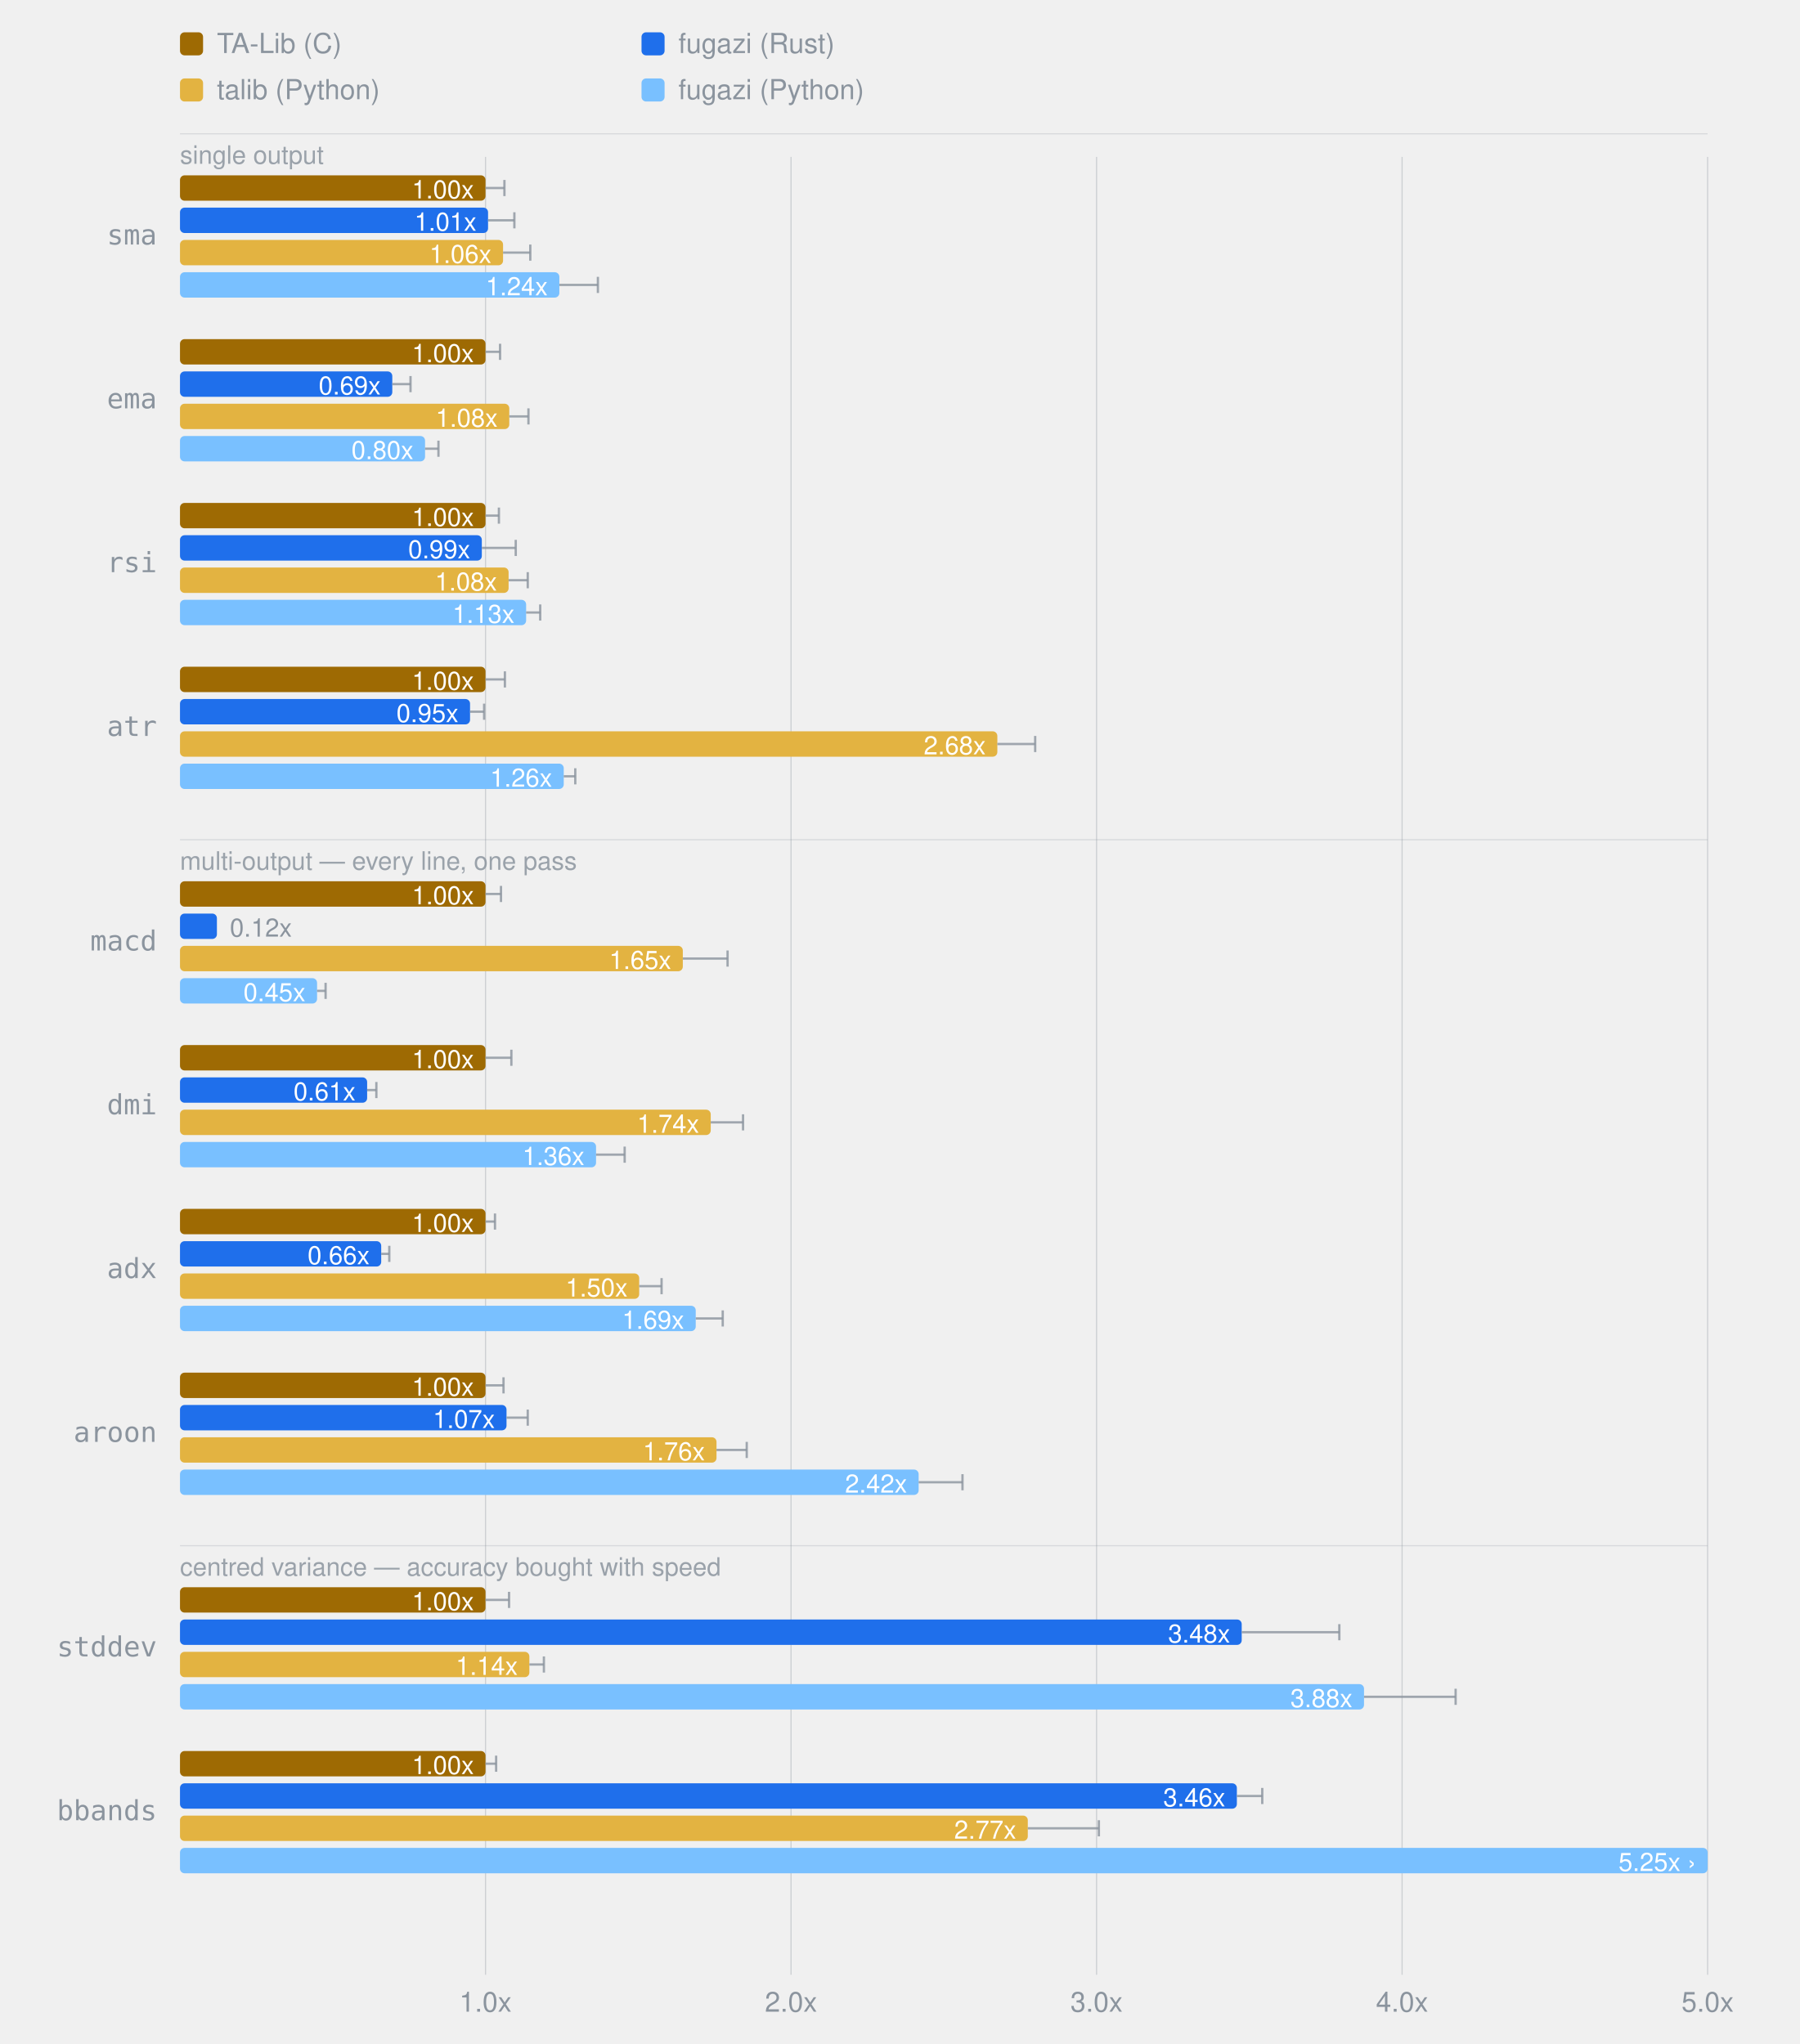
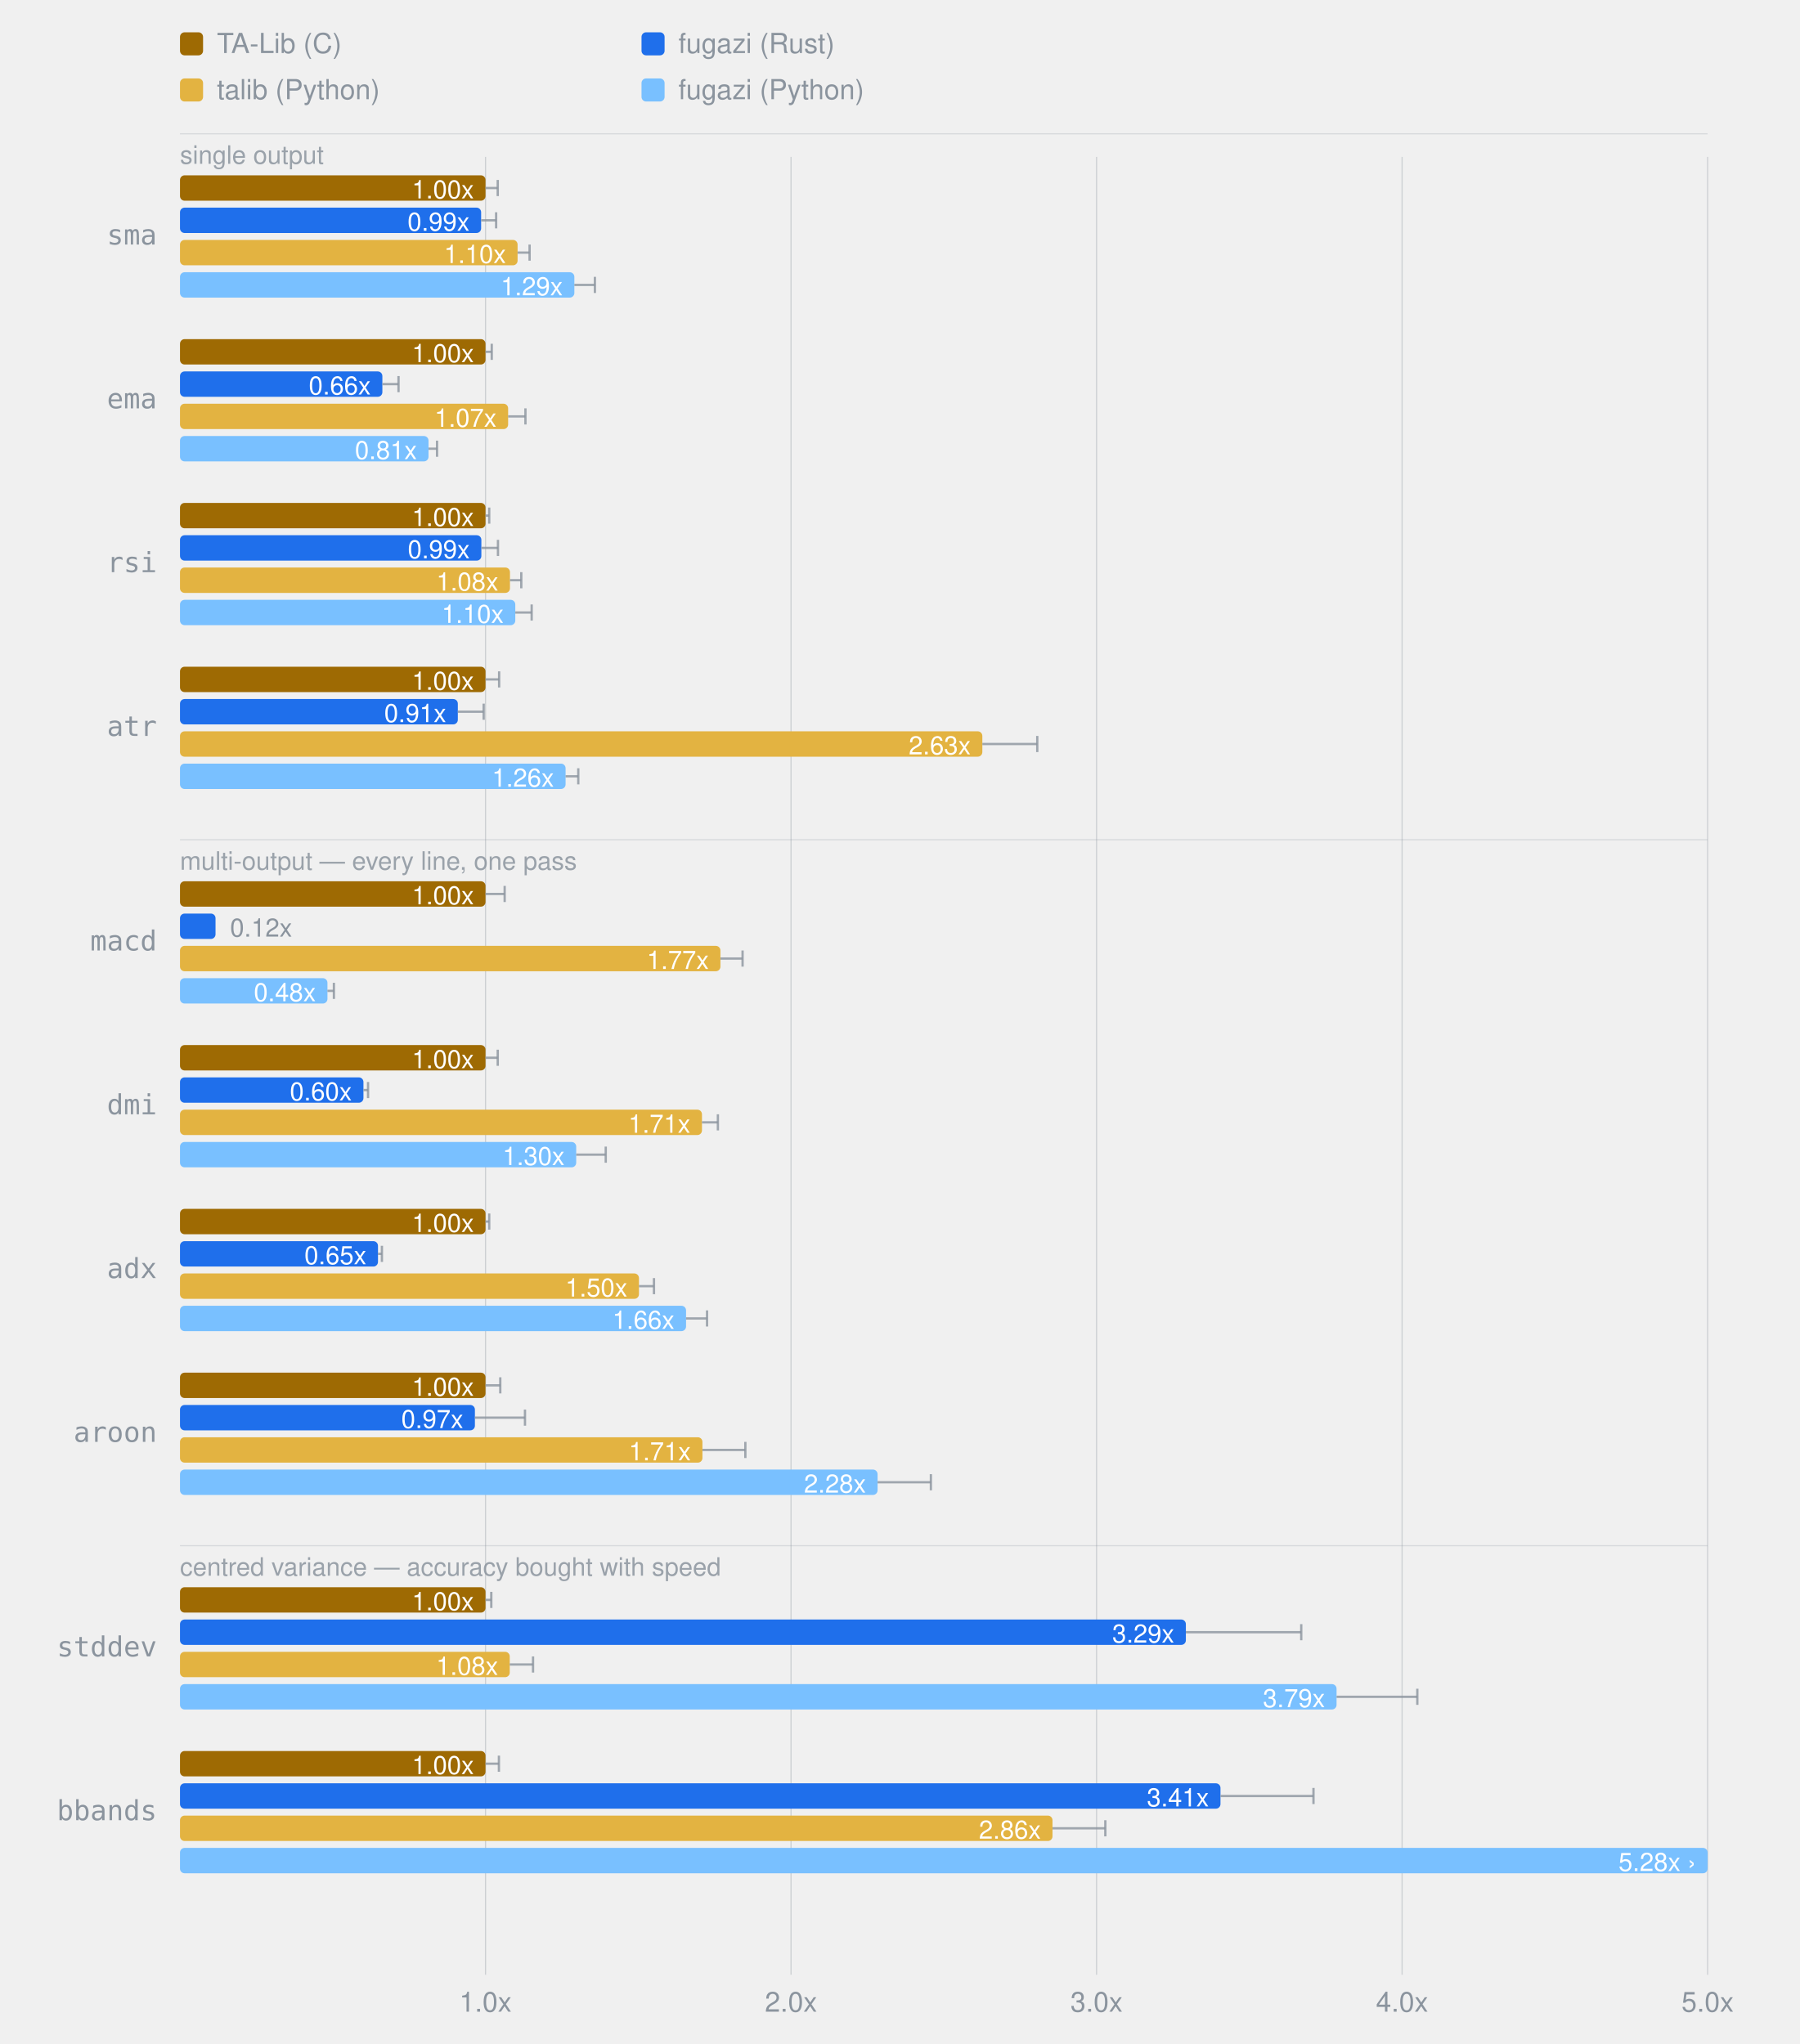
<svg xmlns="http://www.w3.org/2000/svg" width="780" height="886" viewBox="0 0 780 886" font-family="-apple-system,BlinkMacSystemFont,Segoe UI,Helvetica,Arial,sans-serif" font-size="12">
  <rect x="78" y="14" width="10" height="10" rx="2" fill="#9e6a03" />
  <text x="94" y="23" fill="#8b949e">TA-Lib (C)</text>
  <rect x="278" y="14" width="10" height="10" rx="2" fill="#1f6feb" />
  <text x="294" y="23" fill="#8b949e">fugazi (Rust)</text>
  <rect x="78" y="34" width="10" height="10" rx="2" fill="#e3b341" />
  <text x="94" y="43" fill="#8b949e">talib (Python)</text>
  <rect x="278" y="34" width="10" height="10" rx="2" fill="#79c0ff" />
  <text x="294" y="43" fill="#8b949e">fugazi (Python)</text>
  <line x1="210.4" y1="68" x2="210.4" y2="856" stroke="#8b949e" stroke-width="0.5" opacity="0.35" />
  <text x="210.4" y="872" fill="#8b949e" text-anchor="middle">1.0x</text>
  <line x1="342.8" y1="68" x2="342.8" y2="856" stroke="#8b949e" stroke-width="0.5" opacity="0.35" />
  <text x="342.8" y="872" fill="#8b949e" text-anchor="middle">2.0x</text>
  <line x1="475.2" y1="68" x2="475.2" y2="856" stroke="#8b949e" stroke-width="0.5" opacity="0.35" />
  <text x="475.2" y="872" fill="#8b949e" text-anchor="middle">3.0x</text>
  <line x1="607.6" y1="68" x2="607.6" y2="856" stroke="#8b949e" stroke-width="0.5" opacity="0.35" />
  <text x="607.6" y="872" fill="#8b949e" text-anchor="middle">4.0x</text>
  <line x1="740.0" y1="68" x2="740.0" y2="856" stroke="#8b949e" stroke-width="0.5" opacity="0.35" />
  <text x="740.0" y="872" fill="#8b949e" text-anchor="middle">5.0x</text>
  <line x1="78" y1="58" x2="740" y2="58" stroke="#8b949e" stroke-width="0.5" opacity="0.25" />
  <text x="78" y="71" fill="#8b949e" font-size="11" opacity="0.85">single output</text>
  <text x="68" y="106" fill="#8b949e" text-anchor="end" font-family="ui-monospace,SFMono-Regular,Consolas,monospace">sma</text>
  <rect x="78" y="76" width="132.4" height="11" rx="2" fill="#9e6a03" />
-   <line x1="210.4" y1="81.5" x2="218.6" y2="81.5" stroke="#8b949e" stroke-width="1" opacity="0.8" />
-   <line x1="218.6" y1="78.0" x2="218.6" y2="85.0" stroke="#8b949e" stroke-width="1" opacity="0.8" />
+   <line x1="210.4" y1="81.5" x2="215.7" y2="81.5" stroke="#8b949e" stroke-width="1" opacity="0.8" />
+   <line x1="215.7" y1="78.0" x2="215.7" y2="85.0" stroke="#8b949e" stroke-width="1" opacity="0.8" />
  <text x="205.4" y="86" fill="#ffffff" text-anchor="end" font-size="11">1.00x</text>
-   <rect x="78" y="90" width="133.5" height="11" rx="2" fill="#1f6feb" />
-   <line x1="211.5" y1="95.5" x2="222.9" y2="95.5" stroke="#8b949e" stroke-width="1" opacity="0.8" />
-   <line x1="222.9" y1="92.0" x2="222.9" y2="99.0" stroke="#8b949e" stroke-width="1" opacity="0.8" />
-   <text x="206.5" y="100" fill="#ffffff" text-anchor="end" font-size="11">1.01x</text>
-   <rect x="78" y="104" width="140.0" height="11" rx="2" fill="#e3b341" />
-   <line x1="218.0" y1="109.5" x2="229.8" y2="109.5" stroke="#8b949e" stroke-width="1" opacity="0.8" />
-   <line x1="229.8" y1="106.0" x2="229.8" y2="113.0" stroke="#8b949e" stroke-width="1" opacity="0.8" />
-   <text x="213.0" y="114" fill="#ffffff" text-anchor="end" font-size="11">1.06x</text>
-   <rect x="78" y="118" width="164.4" height="11" rx="2" fill="#79c0ff" />
-   <line x1="242.4" y1="123.5" x2="259.1" y2="123.5" stroke="#8b949e" stroke-width="1" opacity="0.8" />
-   <line x1="259.1" y1="120.0" x2="259.1" y2="127.0" stroke="#8b949e" stroke-width="1" opacity="0.8" />
-   <text x="237.4" y="128" fill="#ffffff" text-anchor="end" font-size="11">1.24x</text>
+   <rect x="78" y="90" width="130.5" height="11" rx="2" fill="#1f6feb" />
+   <line x1="208.5" y1="95.5" x2="215.0" y2="95.5" stroke="#8b949e" stroke-width="1" opacity="0.8" />
+   <line x1="215.0" y1="92.0" x2="215.0" y2="99.0" stroke="#8b949e" stroke-width="1" opacity="0.8" />
+   <text x="203.5" y="100" fill="#ffffff" text-anchor="end" font-size="11">0.99x</text>
+   <rect x="78" y="104" width="146.3" height="11" rx="2" fill="#e3b341" />
+   <line x1="224.3" y1="109.5" x2="229.5" y2="109.5" stroke="#8b949e" stroke-width="1" opacity="0.8" />
+   <line x1="229.5" y1="106.0" x2="229.5" y2="113.0" stroke="#8b949e" stroke-width="1" opacity="0.8" />
+   <text x="219.3" y="114" fill="#ffffff" text-anchor="end" font-size="11">1.10x</text>
+   <rect x="78" y="118" width="170.9" height="11" rx="2" fill="#79c0ff" />
+   <line x1="248.9" y1="123.5" x2="257.8" y2="123.5" stroke="#8b949e" stroke-width="1" opacity="0.8" />
+   <line x1="257.8" y1="120.0" x2="257.8" y2="127.0" stroke="#8b949e" stroke-width="1" opacity="0.8" />
+   <text x="243.9" y="128" fill="#ffffff" text-anchor="end" font-size="11">1.29x</text>
  <text x="68" y="177" fill="#8b949e" text-anchor="end" font-family="ui-monospace,SFMono-Regular,Consolas,monospace">ema</text>
  <rect x="78" y="147" width="132.4" height="11" rx="2" fill="#9e6a03" />
-   <line x1="210.4" y1="152.5" x2="216.7" y2="152.5" stroke="#8b949e" stroke-width="1" opacity="0.8" />
-   <line x1="216.7" y1="149.0" x2="216.7" y2="156.0" stroke="#8b949e" stroke-width="1" opacity="0.8" />
+   <line x1="210.4" y1="152.5" x2="213.1" y2="152.5" stroke="#8b949e" stroke-width="1" opacity="0.8" />
+   <line x1="213.1" y1="149.0" x2="213.1" y2="156.0" stroke="#8b949e" stroke-width="1" opacity="0.8" />
  <text x="205.4" y="157" fill="#ffffff" text-anchor="end" font-size="11">1.00x</text>
-   <rect x="78" y="161" width="92.0" height="11" rx="2" fill="#1f6feb" />
-   <line x1="170.0" y1="166.5" x2="177.9" y2="166.5" stroke="#8b949e" stroke-width="1" opacity="0.8" />
-   <line x1="177.9" y1="163.0" x2="177.9" y2="170.0" stroke="#8b949e" stroke-width="1" opacity="0.8" />
-   <text x="165.0" y="171" fill="#ffffff" text-anchor="end" font-size="11">0.69x</text>
-   <rect x="78" y="175" width="142.7" height="11" rx="2" fill="#e3b341" />
-   <line x1="220.7" y1="180.5" x2="229.0" y2="180.5" stroke="#8b949e" stroke-width="1" opacity="0.8" />
-   <line x1="229.0" y1="177.0" x2="229.0" y2="184.0" stroke="#8b949e" stroke-width="1" opacity="0.8" />
-   <text x="215.7" y="185" fill="#ffffff" text-anchor="end" font-size="11">1.08x</text>
-   <rect x="78" y="189" width="106.2" height="11" rx="2" fill="#79c0ff" />
-   <line x1="184.2" y1="194.5" x2="190.0" y2="194.5" stroke="#8b949e" stroke-width="1" opacity="0.8" />
-   <line x1="190.0" y1="191.0" x2="190.0" y2="198.0" stroke="#8b949e" stroke-width="1" opacity="0.8" />
-   <text x="179.2" y="199" fill="#ffffff" text-anchor="end" font-size="11">0.80x</text>
+   <rect x="78" y="161" width="87.7" height="11" rx="2" fill="#1f6feb" />
+   <line x1="165.7" y1="166.5" x2="172.7" y2="166.5" stroke="#8b949e" stroke-width="1" opacity="0.8" />
+   <line x1="172.7" y1="163.0" x2="172.7" y2="170.0" stroke="#8b949e" stroke-width="1" opacity="0.8" />
+   <text x="160.7" y="171" fill="#ffffff" text-anchor="end" font-size="11">0.66x</text>
+   <rect x="78" y="175" width="142.2" height="11" rx="2" fill="#e3b341" />
+   <line x1="220.2" y1="180.5" x2="227.7" y2="180.5" stroke="#8b949e" stroke-width="1" opacity="0.8" />
+   <line x1="227.7" y1="177.0" x2="227.7" y2="184.0" stroke="#8b949e" stroke-width="1" opacity="0.8" />
+   <text x="215.2" y="185" fill="#ffffff" text-anchor="end" font-size="11">1.07x</text>
+   <rect x="78" y="189" width="107.7" height="11" rx="2" fill="#79c0ff" />
+   <line x1="185.7" y1="194.5" x2="189.4" y2="194.5" stroke="#8b949e" stroke-width="1" opacity="0.8" />
+   <line x1="189.4" y1="191.0" x2="189.4" y2="198.0" stroke="#8b949e" stroke-width="1" opacity="0.8" />
+   <text x="180.7" y="199" fill="#ffffff" text-anchor="end" font-size="11">0.81x</text>
  <text x="68" y="248" fill="#8b949e" text-anchor="end" font-family="ui-monospace,SFMono-Regular,Consolas,monospace">rsi</text>
  <rect x="78" y="218" width="132.4" height="11" rx="2" fill="#9e6a03" />
-   <line x1="210.4" y1="223.5" x2="216.2" y2="223.5" stroke="#8b949e" stroke-width="1" opacity="0.8" />
-   <line x1="216.2" y1="220.0" x2="216.2" y2="227.0" stroke="#8b949e" stroke-width="1" opacity="0.8" />
+   <line x1="210.4" y1="223.5" x2="212.0" y2="223.5" stroke="#8b949e" stroke-width="1" opacity="0.8" />
+   <line x1="212.0" y1="220.0" x2="212.0" y2="227.0" stroke="#8b949e" stroke-width="1" opacity="0.8" />
  <text x="205.4" y="228" fill="#ffffff" text-anchor="end" font-size="11">1.00x</text>
-   <rect x="78" y="232" width="130.8" height="11" rx="2" fill="#1f6feb" />
-   <line x1="208.8" y1="237.5" x2="223.5" y2="237.5" stroke="#8b949e" stroke-width="1" opacity="0.8" />
-   <line x1="223.5" y1="234.0" x2="223.5" y2="241.0" stroke="#8b949e" stroke-width="1" opacity="0.8" />
-   <text x="203.8" y="242" fill="#ffffff" text-anchor="end" font-size="11">0.99x</text>
-   <rect x="78" y="246" width="142.4" height="11" rx="2" fill="#e3b341" />
-   <line x1="220.4" y1="251.5" x2="228.7" y2="251.5" stroke="#8b949e" stroke-width="1" opacity="0.8" />
-   <line x1="228.7" y1="248.0" x2="228.7" y2="255.0" stroke="#8b949e" stroke-width="1" opacity="0.8" />
-   <text x="215.4" y="256" fill="#ffffff" text-anchor="end" font-size="11">1.08x</text>
-   <rect x="78" y="260" width="150.0" height="11" rx="2" fill="#79c0ff" />
-   <line x1="228.0" y1="265.5" x2="234.1" y2="265.5" stroke="#8b949e" stroke-width="1" opacity="0.8" />
-   <line x1="234.1" y1="262.0" x2="234.1" y2="269.0" stroke="#8b949e" stroke-width="1" opacity="0.8" />
-   <text x="223.0" y="270" fill="#ffffff" text-anchor="end" font-size="11">1.13x</text>
+   <rect x="78" y="232" width="130.6" height="11" rx="2" fill="#1f6feb" />
+   <line x1="208.6" y1="237.5" x2="215.8" y2="237.5" stroke="#8b949e" stroke-width="1" opacity="0.8" />
+   <line x1="215.8" y1="234.0" x2="215.8" y2="241.0" stroke="#8b949e" stroke-width="1" opacity="0.8" />
+   <text x="203.6" y="242" fill="#ffffff" text-anchor="end" font-size="11">0.99x</text>
+   <rect x="78" y="246" width="143.0" height="11" rx="2" fill="#e3b341" />
+   <line x1="221.0" y1="251.5" x2="225.9" y2="251.5" stroke="#8b949e" stroke-width="1" opacity="0.8" />
+   <line x1="225.9" y1="248.0" x2="225.9" y2="255.0" stroke="#8b949e" stroke-width="1" opacity="0.8" />
+   <text x="216.0" y="256" fill="#ffffff" text-anchor="end" font-size="11">1.08x</text>
+   <rect x="78" y="260" width="145.3" height="11" rx="2" fill="#79c0ff" />
+   <line x1="223.3" y1="265.5" x2="230.4" y2="265.5" stroke="#8b949e" stroke-width="1" opacity="0.8" />
+   <line x1="230.4" y1="262.0" x2="230.4" y2="269.0" stroke="#8b949e" stroke-width="1" opacity="0.8" />
+   <text x="218.3" y="270" fill="#ffffff" text-anchor="end" font-size="11">1.10x</text>
  <text x="68" y="319" fill="#8b949e" text-anchor="end" font-family="ui-monospace,SFMono-Regular,Consolas,monospace">atr</text>
  <rect x="78" y="289" width="132.4" height="11" rx="2" fill="#9e6a03" />
-   <line x1="210.4" y1="294.5" x2="218.8" y2="294.5" stroke="#8b949e" stroke-width="1" opacity="0.8" />
-   <line x1="218.8" y1="291.0" x2="218.8" y2="298.0" stroke="#8b949e" stroke-width="1" opacity="0.8" />
+   <line x1="210.4" y1="294.5" x2="216.3" y2="294.5" stroke="#8b949e" stroke-width="1" opacity="0.8" />
+   <line x1="216.3" y1="291.0" x2="216.3" y2="298.0" stroke="#8b949e" stroke-width="1" opacity="0.8" />
  <text x="205.4" y="299" fill="#ffffff" text-anchor="end" font-size="11">1.00x</text>
-   <rect x="78" y="303" width="125.7" height="11" rx="2" fill="#1f6feb" />
-   <line x1="203.7" y1="308.5" x2="209.8" y2="308.5" stroke="#8b949e" stroke-width="1" opacity="0.8" />
-   <line x1="209.8" y1="305.0" x2="209.8" y2="312.0" stroke="#8b949e" stroke-width="1" opacity="0.8" />
-   <text x="198.7" y="313" fill="#ffffff" text-anchor="end" font-size="11">0.95x</text>
-   <rect x="78" y="317" width="354.2" height="11" rx="2" fill="#e3b341" />
-   <line x1="432.2" y1="322.5" x2="448.6" y2="322.5" stroke="#8b949e" stroke-width="1" opacity="0.8" />
-   <line x1="448.6" y1="319.0" x2="448.6" y2="326.0" stroke="#8b949e" stroke-width="1" opacity="0.8" />
-   <text x="427.2" y="327" fill="#ffffff" text-anchor="end" font-size="11">2.68x</text>
-   <rect x="78" y="331" width="166.3" height="11" rx="2" fill="#79c0ff" />
-   <line x1="244.3" y1="336.5" x2="249.3" y2="336.5" stroke="#8b949e" stroke-width="1" opacity="0.8" />
-   <line x1="249.3" y1="333.0" x2="249.3" y2="340.0" stroke="#8b949e" stroke-width="1" opacity="0.8" />
-   <text x="239.3" y="341" fill="#ffffff" text-anchor="end" font-size="11">1.26x</text>
+   <rect x="78" y="303" width="120.4" height="11" rx="2" fill="#1f6feb" />
+   <line x1="198.4" y1="308.5" x2="209.6" y2="308.5" stroke="#8b949e" stroke-width="1" opacity="0.8" />
+   <line x1="209.6" y1="305.0" x2="209.6" y2="312.0" stroke="#8b949e" stroke-width="1" opacity="0.8" />
+   <text x="193.4" y="313" fill="#ffffff" text-anchor="end" font-size="11">0.91x</text>
+   <rect x="78" y="317" width="347.7" height="11" rx="2" fill="#e3b341" />
+   <line x1="425.7" y1="322.5" x2="449.5" y2="322.5" stroke="#8b949e" stroke-width="1" opacity="0.8" />
+   <line x1="449.5" y1="319.0" x2="449.5" y2="326.0" stroke="#8b949e" stroke-width="1" opacity="0.8" />
+   <text x="420.7" y="327" fill="#ffffff" text-anchor="end" font-size="11">2.63x</text>
+   <rect x="78" y="331" width="167.1" height="11" rx="2" fill="#79c0ff" />
+   <line x1="245.1" y1="336.5" x2="250.6" y2="336.5" stroke="#8b949e" stroke-width="1" opacity="0.8" />
+   <line x1="250.6" y1="333.0" x2="250.6" y2="340.0" stroke="#8b949e" stroke-width="1" opacity="0.8" />
+   <text x="240.1" y="341" fill="#ffffff" text-anchor="end" font-size="11">1.26x</text>
  <line x1="78" y1="364" x2="740" y2="364" stroke="#8b949e" stroke-width="0.5" opacity="0.25" />
  <text x="78" y="377" fill="#8b949e" font-size="11" opacity="0.85">multi-output — every line, one pass</text>
  <text x="68" y="412" fill="#8b949e" text-anchor="end" font-family="ui-monospace,SFMono-Regular,Consolas,monospace">macd</text>
  <rect x="78" y="382" width="132.4" height="11" rx="2" fill="#9e6a03" />
-   <line x1="210.4" y1="387.5" x2="217.1" y2="387.5" stroke="#8b949e" stroke-width="1" opacity="0.8" />
-   <line x1="217.1" y1="384.0" x2="217.1" y2="391.0" stroke="#8b949e" stroke-width="1" opacity="0.8" />
+   <line x1="210.4" y1="387.5" x2="218.7" y2="387.5" stroke="#8b949e" stroke-width="1" opacity="0.8" />
+   <line x1="218.7" y1="384.0" x2="218.7" y2="391.0" stroke="#8b949e" stroke-width="1" opacity="0.8" />
  <text x="205.4" y="392" fill="#ffffff" text-anchor="end" font-size="11">1.00x</text>
-   <rect x="78" y="396" width="16.0" height="11" rx="2" fill="#1f6feb" />
-   <text x="99.6" y="406" fill="#8b949e" font-size="11">0.12x</text>
-   <rect x="78" y="410" width="217.9" height="11" rx="2" fill="#e3b341" />
-   <line x1="295.9" y1="415.5" x2="315.3" y2="415.5" stroke="#8b949e" stroke-width="1" opacity="0.8" />
-   <line x1="315.3" y1="412.0" x2="315.3" y2="419.0" stroke="#8b949e" stroke-width="1" opacity="0.8" />
-   <text x="290.9" y="420" fill="#ffffff" text-anchor="end" font-size="11">1.65x</text>
-   <rect x="78" y="424" width="59.4" height="11" rx="2" fill="#79c0ff" />
-   <line x1="137.4" y1="429.5" x2="141.1" y2="429.5" stroke="#8b949e" stroke-width="1" opacity="0.8" />
-   <line x1="141.1" y1="426.0" x2="141.1" y2="433.0" stroke="#8b949e" stroke-width="1" opacity="0.8" />
-   <text x="132.4" y="434" fill="#ffffff" text-anchor="end" font-size="11">0.45x</text>
+   <rect x="78" y="396" width="15.4" height="11" rx="2" fill="#1f6feb" />
+   <text x="99.7" y="406" fill="#8b949e" font-size="11">0.12x</text>
+   <rect x="78" y="410" width="234.2" height="11" rx="2" fill="#e3b341" />
+   <line x1="312.2" y1="415.5" x2="321.8" y2="415.5" stroke="#8b949e" stroke-width="1" opacity="0.8" />
+   <line x1="321.8" y1="412.0" x2="321.8" y2="419.0" stroke="#8b949e" stroke-width="1" opacity="0.8" />
+   <text x="307.2" y="420" fill="#ffffff" text-anchor="end" font-size="11">1.77x</text>
+   <rect x="78" y="424" width="63.9" height="11" rx="2" fill="#79c0ff" />
+   <line x1="141.9" y1="429.5" x2="144.7" y2="429.5" stroke="#8b949e" stroke-width="1" opacity="0.8" />
+   <line x1="144.7" y1="426.0" x2="144.7" y2="433.0" stroke="#8b949e" stroke-width="1" opacity="0.8" />
+   <text x="136.9" y="434" fill="#ffffff" text-anchor="end" font-size="11">0.48x</text>
  <text x="68" y="483" fill="#8b949e" text-anchor="end" font-family="ui-monospace,SFMono-Regular,Consolas,monospace">dmi</text>
  <rect x="78" y="453" width="132.4" height="11" rx="2" fill="#9e6a03" />
-   <line x1="210.4" y1="458.5" x2="221.6" y2="458.5" stroke="#8b949e" stroke-width="1" opacity="0.8" />
-   <line x1="221.6" y1="455.0" x2="221.6" y2="462.0" stroke="#8b949e" stroke-width="1" opacity="0.8" />
+   <line x1="210.4" y1="458.5" x2="215.7" y2="458.5" stroke="#8b949e" stroke-width="1" opacity="0.8" />
+   <line x1="215.7" y1="455.0" x2="215.7" y2="462.0" stroke="#8b949e" stroke-width="1" opacity="0.8" />
  <text x="205.4" y="463" fill="#ffffff" text-anchor="end" font-size="11">1.00x</text>
-   <rect x="78" y="467" width="81.1" height="11" rx="2" fill="#1f6feb" />
-   <line x1="159.1" y1="472.5" x2="163.1" y2="472.5" stroke="#8b949e" stroke-width="1" opacity="0.8" />
-   <line x1="163.1" y1="469.0" x2="163.1" y2="476.0" stroke="#8b949e" stroke-width="1" opacity="0.8" />
-   <text x="154.1" y="477" fill="#ffffff" text-anchor="end" font-size="11">0.61x</text>
-   <rect x="78" y="481" width="230.0" height="11" rx="2" fill="#e3b341" />
-   <line x1="308.0" y1="486.5" x2="322.0" y2="486.5" stroke="#8b949e" stroke-width="1" opacity="0.8" />
-   <line x1="322.0" y1="483.0" x2="322.0" y2="490.0" stroke="#8b949e" stroke-width="1" opacity="0.8" />
-   <text x="303.0" y="491" fill="#ffffff" text-anchor="end" font-size="11">1.74x</text>
-   <rect x="78" y="495" width="180.3" height="11" rx="2" fill="#79c0ff" />
-   <line x1="258.3" y1="500.5" x2="270.7" y2="500.5" stroke="#8b949e" stroke-width="1" opacity="0.8" />
-   <line x1="270.7" y1="497.0" x2="270.7" y2="504.0" stroke="#8b949e" stroke-width="1" opacity="0.8" />
-   <text x="253.3" y="505" fill="#ffffff" text-anchor="end" font-size="11">1.36x</text>
+   <rect x="78" y="467" width="79.5" height="11" rx="2" fill="#1f6feb" />
+   <line x1="157.5" y1="472.5" x2="159.5" y2="472.5" stroke="#8b949e" stroke-width="1" opacity="0.8" />
+   <line x1="159.5" y1="469.0" x2="159.5" y2="476.0" stroke="#8b949e" stroke-width="1" opacity="0.8" />
+   <text x="152.5" y="477" fill="#ffffff" text-anchor="end" font-size="11">0.60x</text>
+   <rect x="78" y="481" width="226.2" height="11" rx="2" fill="#e3b341" />
+   <line x1="304.2" y1="486.5" x2="311.1" y2="486.5" stroke="#8b949e" stroke-width="1" opacity="0.8" />
+   <line x1="311.1" y1="483.0" x2="311.1" y2="490.0" stroke="#8b949e" stroke-width="1" opacity="0.8" />
+   <text x="299.2" y="491" fill="#ffffff" text-anchor="end" font-size="11">1.71x</text>
+   <rect x="78" y="495" width="171.7" height="11" rx="2" fill="#79c0ff" />
+   <line x1="249.7" y1="500.5" x2="262.5" y2="500.5" stroke="#8b949e" stroke-width="1" opacity="0.8" />
+   <line x1="262.5" y1="497.0" x2="262.5" y2="504.0" stroke="#8b949e" stroke-width="1" opacity="0.8" />
+   <text x="244.7" y="505" fill="#ffffff" text-anchor="end" font-size="11">1.30x</text>
  <text x="68" y="554" fill="#8b949e" text-anchor="end" font-family="ui-monospace,SFMono-Regular,Consolas,monospace">adx</text>
  <rect x="78" y="524" width="132.4" height="11" rx="2" fill="#9e6a03" />
-   <line x1="210.4" y1="529.5" x2="214.5" y2="529.5" stroke="#8b949e" stroke-width="1" opacity="0.8" />
-   <line x1="214.5" y1="526.0" x2="214.5" y2="533.0" stroke="#8b949e" stroke-width="1" opacity="0.8" />
+   <line x1="210.4" y1="529.5" x2="212.0" y2="529.5" stroke="#8b949e" stroke-width="1" opacity="0.8" />
+   <line x1="212.0" y1="526.0" x2="212.0" y2="533.0" stroke="#8b949e" stroke-width="1" opacity="0.8" />
  <text x="205.4" y="534" fill="#ffffff" text-anchor="end" font-size="11">1.00x</text>
-   <rect x="78" y="538" width="87.2" height="11" rx="2" fill="#1f6feb" />
-   <line x1="165.2" y1="543.5" x2="168.7" y2="543.5" stroke="#8b949e" stroke-width="1" opacity="0.8" />
-   <line x1="168.7" y1="540.0" x2="168.7" y2="547.0" stroke="#8b949e" stroke-width="1" opacity="0.8" />
-   <text x="160.2" y="548" fill="#ffffff" text-anchor="end" font-size="11">0.66x</text>
-   <rect x="78" y="552" width="199.0" height="11" rx="2" fill="#e3b341" />
-   <line x1="277.0" y1="557.5" x2="286.7" y2="557.5" stroke="#8b949e" stroke-width="1" opacity="0.8" />
-   <line x1="286.7" y1="554.0" x2="286.7" y2="561.0" stroke="#8b949e" stroke-width="1" opacity="0.8" />
-   <text x="272.0" y="562" fill="#ffffff" text-anchor="end" font-size="11">1.50x</text>
-   <rect x="78" y="566" width="223.5" height="11" rx="2" fill="#79c0ff" />
-   <line x1="301.5" y1="571.5" x2="313.2" y2="571.5" stroke="#8b949e" stroke-width="1" opacity="0.8" />
-   <line x1="313.2" y1="568.0" x2="313.2" y2="575.0" stroke="#8b949e" stroke-width="1" opacity="0.8" />
-   <text x="296.5" y="576" fill="#ffffff" text-anchor="end" font-size="11">1.69x</text>
+   <rect x="78" y="538" width="85.8" height="11" rx="2" fill="#1f6feb" />
+   <line x1="163.8" y1="543.5" x2="165.5" y2="543.5" stroke="#8b949e" stroke-width="1" opacity="0.8" />
+   <line x1="165.5" y1="540.0" x2="165.5" y2="547.0" stroke="#8b949e" stroke-width="1" opacity="0.8" />
+   <text x="158.8" y="548" fill="#ffffff" text-anchor="end" font-size="11">0.65x</text>
+   <rect x="78" y="552" width="198.9" height="11" rx="2" fill="#e3b341" />
+   <line x1="276.9" y1="557.5" x2="283.4" y2="557.5" stroke="#8b949e" stroke-width="1" opacity="0.8" />
+   <line x1="283.4" y1="554.0" x2="283.4" y2="561.0" stroke="#8b949e" stroke-width="1" opacity="0.8" />
+   <text x="271.9" y="562" fill="#ffffff" text-anchor="end" font-size="11">1.50x</text>
+   <rect x="78" y="566" width="219.3" height="11" rx="2" fill="#79c0ff" />
+   <line x1="297.3" y1="571.5" x2="306.4" y2="571.5" stroke="#8b949e" stroke-width="1" opacity="0.8" />
+   <line x1="306.4" y1="568.0" x2="306.4" y2="575.0" stroke="#8b949e" stroke-width="1" opacity="0.8" />
+   <text x="292.3" y="576" fill="#ffffff" text-anchor="end" font-size="11">1.66x</text>
  <text x="68" y="625" fill="#8b949e" text-anchor="end" font-family="ui-monospace,SFMono-Regular,Consolas,monospace">aroon</text>
  <rect x="78" y="595" width="132.4" height="11" rx="2" fill="#9e6a03" />
-   <line x1="210.4" y1="600.5" x2="218.2" y2="600.5" stroke="#8b949e" stroke-width="1" opacity="0.8" />
-   <line x1="218.2" y1="597.0" x2="218.2" y2="604.0" stroke="#8b949e" stroke-width="1" opacity="0.8" />
+   <line x1="210.4" y1="600.5" x2="216.8" y2="600.5" stroke="#8b949e" stroke-width="1" opacity="0.8" />
+   <line x1="216.8" y1="597.0" x2="216.8" y2="604.0" stroke="#8b949e" stroke-width="1" opacity="0.8" />
  <text x="205.4" y="605" fill="#ffffff" text-anchor="end" font-size="11">1.00x</text>
-   <rect x="78" y="609" width="141.5" height="11" rx="2" fill="#1f6feb" />
-   <line x1="219.5" y1="614.5" x2="228.7" y2="614.5" stroke="#8b949e" stroke-width="1" opacity="0.8" />
-   <line x1="228.7" y1="611.0" x2="228.7" y2="618.0" stroke="#8b949e" stroke-width="1" opacity="0.8" />
-   <text x="214.5" y="619" fill="#ffffff" text-anchor="end" font-size="11">1.07x</text>
-   <rect x="78" y="623" width="232.5" height="11" rx="2" fill="#e3b341" />
-   <line x1="310.5" y1="628.5" x2="323.6" y2="628.5" stroke="#8b949e" stroke-width="1" opacity="0.8" />
-   <line x1="323.6" y1="625.0" x2="323.6" y2="632.0" stroke="#8b949e" stroke-width="1" opacity="0.8" />
-   <text x="305.5" y="633" fill="#ffffff" text-anchor="end" font-size="11">1.76x</text>
-   <rect x="78" y="637" width="320.1" height="11" rx="2" fill="#79c0ff" />
-   <line x1="398.1" y1="642.5" x2="417.1" y2="642.5" stroke="#8b949e" stroke-width="1" opacity="0.8" />
-   <line x1="417.1" y1="639.0" x2="417.1" y2="646.0" stroke="#8b949e" stroke-width="1" opacity="0.8" />
-   <text x="393.1" y="647" fill="#ffffff" text-anchor="end" font-size="11">2.42x</text>
+   <rect x="78" y="609" width="127.8" height="11" rx="2" fill="#1f6feb" />
+   <line x1="205.8" y1="614.5" x2="227.5" y2="614.5" stroke="#8b949e" stroke-width="1" opacity="0.8" />
+   <line x1="227.5" y1="611.0" x2="227.5" y2="618.0" stroke="#8b949e" stroke-width="1" opacity="0.8" />
+   <text x="200.8" y="619" fill="#ffffff" text-anchor="end" font-size="11">0.97x</text>
+   <rect x="78" y="623" width="226.4" height="11" rx="2" fill="#e3b341" />
+   <line x1="304.4" y1="628.5" x2="323.0" y2="628.5" stroke="#8b949e" stroke-width="1" opacity="0.8" />
+   <line x1="323.0" y1="625.0" x2="323.0" y2="632.0" stroke="#8b949e" stroke-width="1" opacity="0.8" />
+   <text x="299.4" y="633" fill="#ffffff" text-anchor="end" font-size="11">1.71x</text>
+   <rect x="78" y="637" width="302.3" height="11" rx="2" fill="#79c0ff" />
+   <line x1="380.3" y1="642.5" x2="403.4" y2="642.5" stroke="#8b949e" stroke-width="1" opacity="0.8" />
+   <line x1="403.4" y1="639.0" x2="403.4" y2="646.0" stroke="#8b949e" stroke-width="1" opacity="0.8" />
+   <text x="375.3" y="647" fill="#ffffff" text-anchor="end" font-size="11">2.28x</text>
  <line x1="78" y1="670" x2="740" y2="670" stroke="#8b949e" stroke-width="0.5" opacity="0.25" />
  <text x="78" y="683" fill="#8b949e" font-size="11" opacity="0.85">centred variance — accuracy bought with speed</text>
  <text x="68" y="718" fill="#8b949e" text-anchor="end" font-family="ui-monospace,SFMono-Regular,Consolas,monospace">stddev</text>
  <rect x="78" y="688" width="132.4" height="11" rx="2" fill="#9e6a03" />
-   <line x1="210.4" y1="693.5" x2="220.6" y2="693.5" stroke="#8b949e" stroke-width="1" opacity="0.8" />
-   <line x1="220.6" y1="690.0" x2="220.6" y2="697.0" stroke="#8b949e" stroke-width="1" opacity="0.8" />
+   <line x1="210.4" y1="693.5" x2="212.9" y2="693.5" stroke="#8b949e" stroke-width="1" opacity="0.8" />
+   <line x1="212.9" y1="690.0" x2="212.9" y2="697.0" stroke="#8b949e" stroke-width="1" opacity="0.8" />
  <text x="205.4" y="698" fill="#ffffff" text-anchor="end" font-size="11">1.00x</text>
-   <rect x="78" y="702" width="460.1" height="11" rx="2" fill="#1f6feb" />
-   <line x1="538.1" y1="707.5" x2="580.4" y2="707.5" stroke="#8b949e" stroke-width="1" opacity="0.8" />
-   <line x1="580.4" y1="704.0" x2="580.4" y2="711.0" stroke="#8b949e" stroke-width="1" opacity="0.8" />
-   <text x="533.1" y="712" fill="#ffffff" text-anchor="end" font-size="11">3.48x</text>
-   <rect x="78" y="716" width="151.4" height="11" rx="2" fill="#e3b341" />
-   <line x1="229.4" y1="721.5" x2="235.7" y2="721.5" stroke="#8b949e" stroke-width="1" opacity="0.8" />
-   <line x1="235.7" y1="718.0" x2="235.7" y2="725.0" stroke="#8b949e" stroke-width="1" opacity="0.8" />
-   <text x="224.4" y="726" fill="#ffffff" text-anchor="end" font-size="11">1.14x</text>
-   <rect x="78" y="730" width="513.1" height="11" rx="2" fill="#79c0ff" />
-   <line x1="591.1" y1="735.5" x2="630.8" y2="735.5" stroke="#8b949e" stroke-width="1" opacity="0.8" />
-   <line x1="630.8" y1="732.0" x2="630.8" y2="739.0" stroke="#8b949e" stroke-width="1" opacity="0.8" />
-   <text x="586.1" y="740" fill="#ffffff" text-anchor="end" font-size="11">3.88x</text>
+   <rect x="78" y="702" width="435.9" height="11" rx="2" fill="#1f6feb" />
+   <line x1="513.9" y1="707.5" x2="563.9" y2="707.5" stroke="#8b949e" stroke-width="1" opacity="0.8" />
+   <line x1="563.9" y1="704.0" x2="563.9" y2="711.0" stroke="#8b949e" stroke-width="1" opacity="0.8" />
+   <text x="508.9" y="712" fill="#ffffff" text-anchor="end" font-size="11">3.29x</text>
+   <rect x="78" y="716" width="142.9" height="11" rx="2" fill="#e3b341" />
+   <line x1="220.9" y1="721.5" x2="231.0" y2="721.5" stroke="#8b949e" stroke-width="1" opacity="0.8" />
+   <line x1="231.0" y1="718.0" x2="231.0" y2="725.0" stroke="#8b949e" stroke-width="1" opacity="0.8" />
+   <text x="215.9" y="726" fill="#ffffff" text-anchor="end" font-size="11">1.08x</text>
+   <rect x="78" y="730" width="501.2" height="11" rx="2" fill="#79c0ff" />
+   <line x1="579.2" y1="735.5" x2="614.2" y2="735.5" stroke="#8b949e" stroke-width="1" opacity="0.8" />
+   <line x1="614.2" y1="732.0" x2="614.2" y2="739.0" stroke="#8b949e" stroke-width="1" opacity="0.8" />
+   <text x="574.2" y="740" fill="#ffffff" text-anchor="end" font-size="11">3.79x</text>
  <text x="68" y="789" fill="#8b949e" text-anchor="end" font-family="ui-monospace,SFMono-Regular,Consolas,monospace">bbands</text>
  <rect x="78" y="759" width="132.4" height="11" rx="2" fill="#9e6a03" />
-   <line x1="210.4" y1="764.5" x2="215.0" y2="764.5" stroke="#8b949e" stroke-width="1" opacity="0.8" />
-   <line x1="215.0" y1="761.0" x2="215.0" y2="768.0" stroke="#8b949e" stroke-width="1" opacity="0.8" />
+   <line x1="210.4" y1="764.5" x2="216.2" y2="764.5" stroke="#8b949e" stroke-width="1" opacity="0.8" />
+   <line x1="216.2" y1="761.0" x2="216.2" y2="768.0" stroke="#8b949e" stroke-width="1" opacity="0.8" />
  <text x="205.4" y="769" fill="#ffffff" text-anchor="end" font-size="11">1.00x</text>
-   <rect x="78" y="773" width="458.0" height="11" rx="2" fill="#1f6feb" />
-   <line x1="536.0" y1="778.5" x2="547.0" y2="778.5" stroke="#8b949e" stroke-width="1" opacity="0.8" />
-   <line x1="547.0" y1="775.0" x2="547.0" y2="782.0" stroke="#8b949e" stroke-width="1" opacity="0.8" />
-   <text x="531.0" y="783" fill="#ffffff" text-anchor="end" font-size="11">3.46x</text>
-   <rect x="78" y="787" width="367.4" height="11" rx="2" fill="#e3b341" />
-   <line x1="445.4" y1="792.5" x2="476.2" y2="792.5" stroke="#8b949e" stroke-width="1" opacity="0.8" />
-   <line x1="476.2" y1="789.0" x2="476.2" y2="796.0" stroke="#8b949e" stroke-width="1" opacity="0.8" />
-   <text x="440.4" y="797" fill="#ffffff" text-anchor="end" font-size="11">2.77x</text>
+   <rect x="78" y="773" width="450.9" height="11" rx="2" fill="#1f6feb" />
+   <line x1="528.9" y1="778.5" x2="569.2" y2="778.5" stroke="#8b949e" stroke-width="1" opacity="0.8" />
+   <line x1="569.2" y1="775.0" x2="569.2" y2="782.0" stroke="#8b949e" stroke-width="1" opacity="0.8" />
+   <text x="523.9" y="783" fill="#ffffff" text-anchor="end" font-size="11">3.41x</text>
+   <rect x="78" y="787" width="378.1" height="11" rx="2" fill="#e3b341" />
+   <line x1="456.1" y1="792.5" x2="479.0" y2="792.5" stroke="#8b949e" stroke-width="1" opacity="0.8" />
+   <line x1="479.0" y1="789.0" x2="479.0" y2="796.0" stroke="#8b949e" stroke-width="1" opacity="0.8" />
+   <text x="451.1" y="797" fill="#ffffff" text-anchor="end" font-size="11">2.86x</text>
  <rect x="78" y="801" width="662.0" height="11" rx="2" fill="#79c0ff" />
-   <text x="735.0" y="811" fill="#ffffff" text-anchor="end" font-size="11">5.25x ›</text>
+   <text x="735.0" y="811" fill="#ffffff" text-anchor="end" font-size="11">5.28x ›</text>
</svg>
